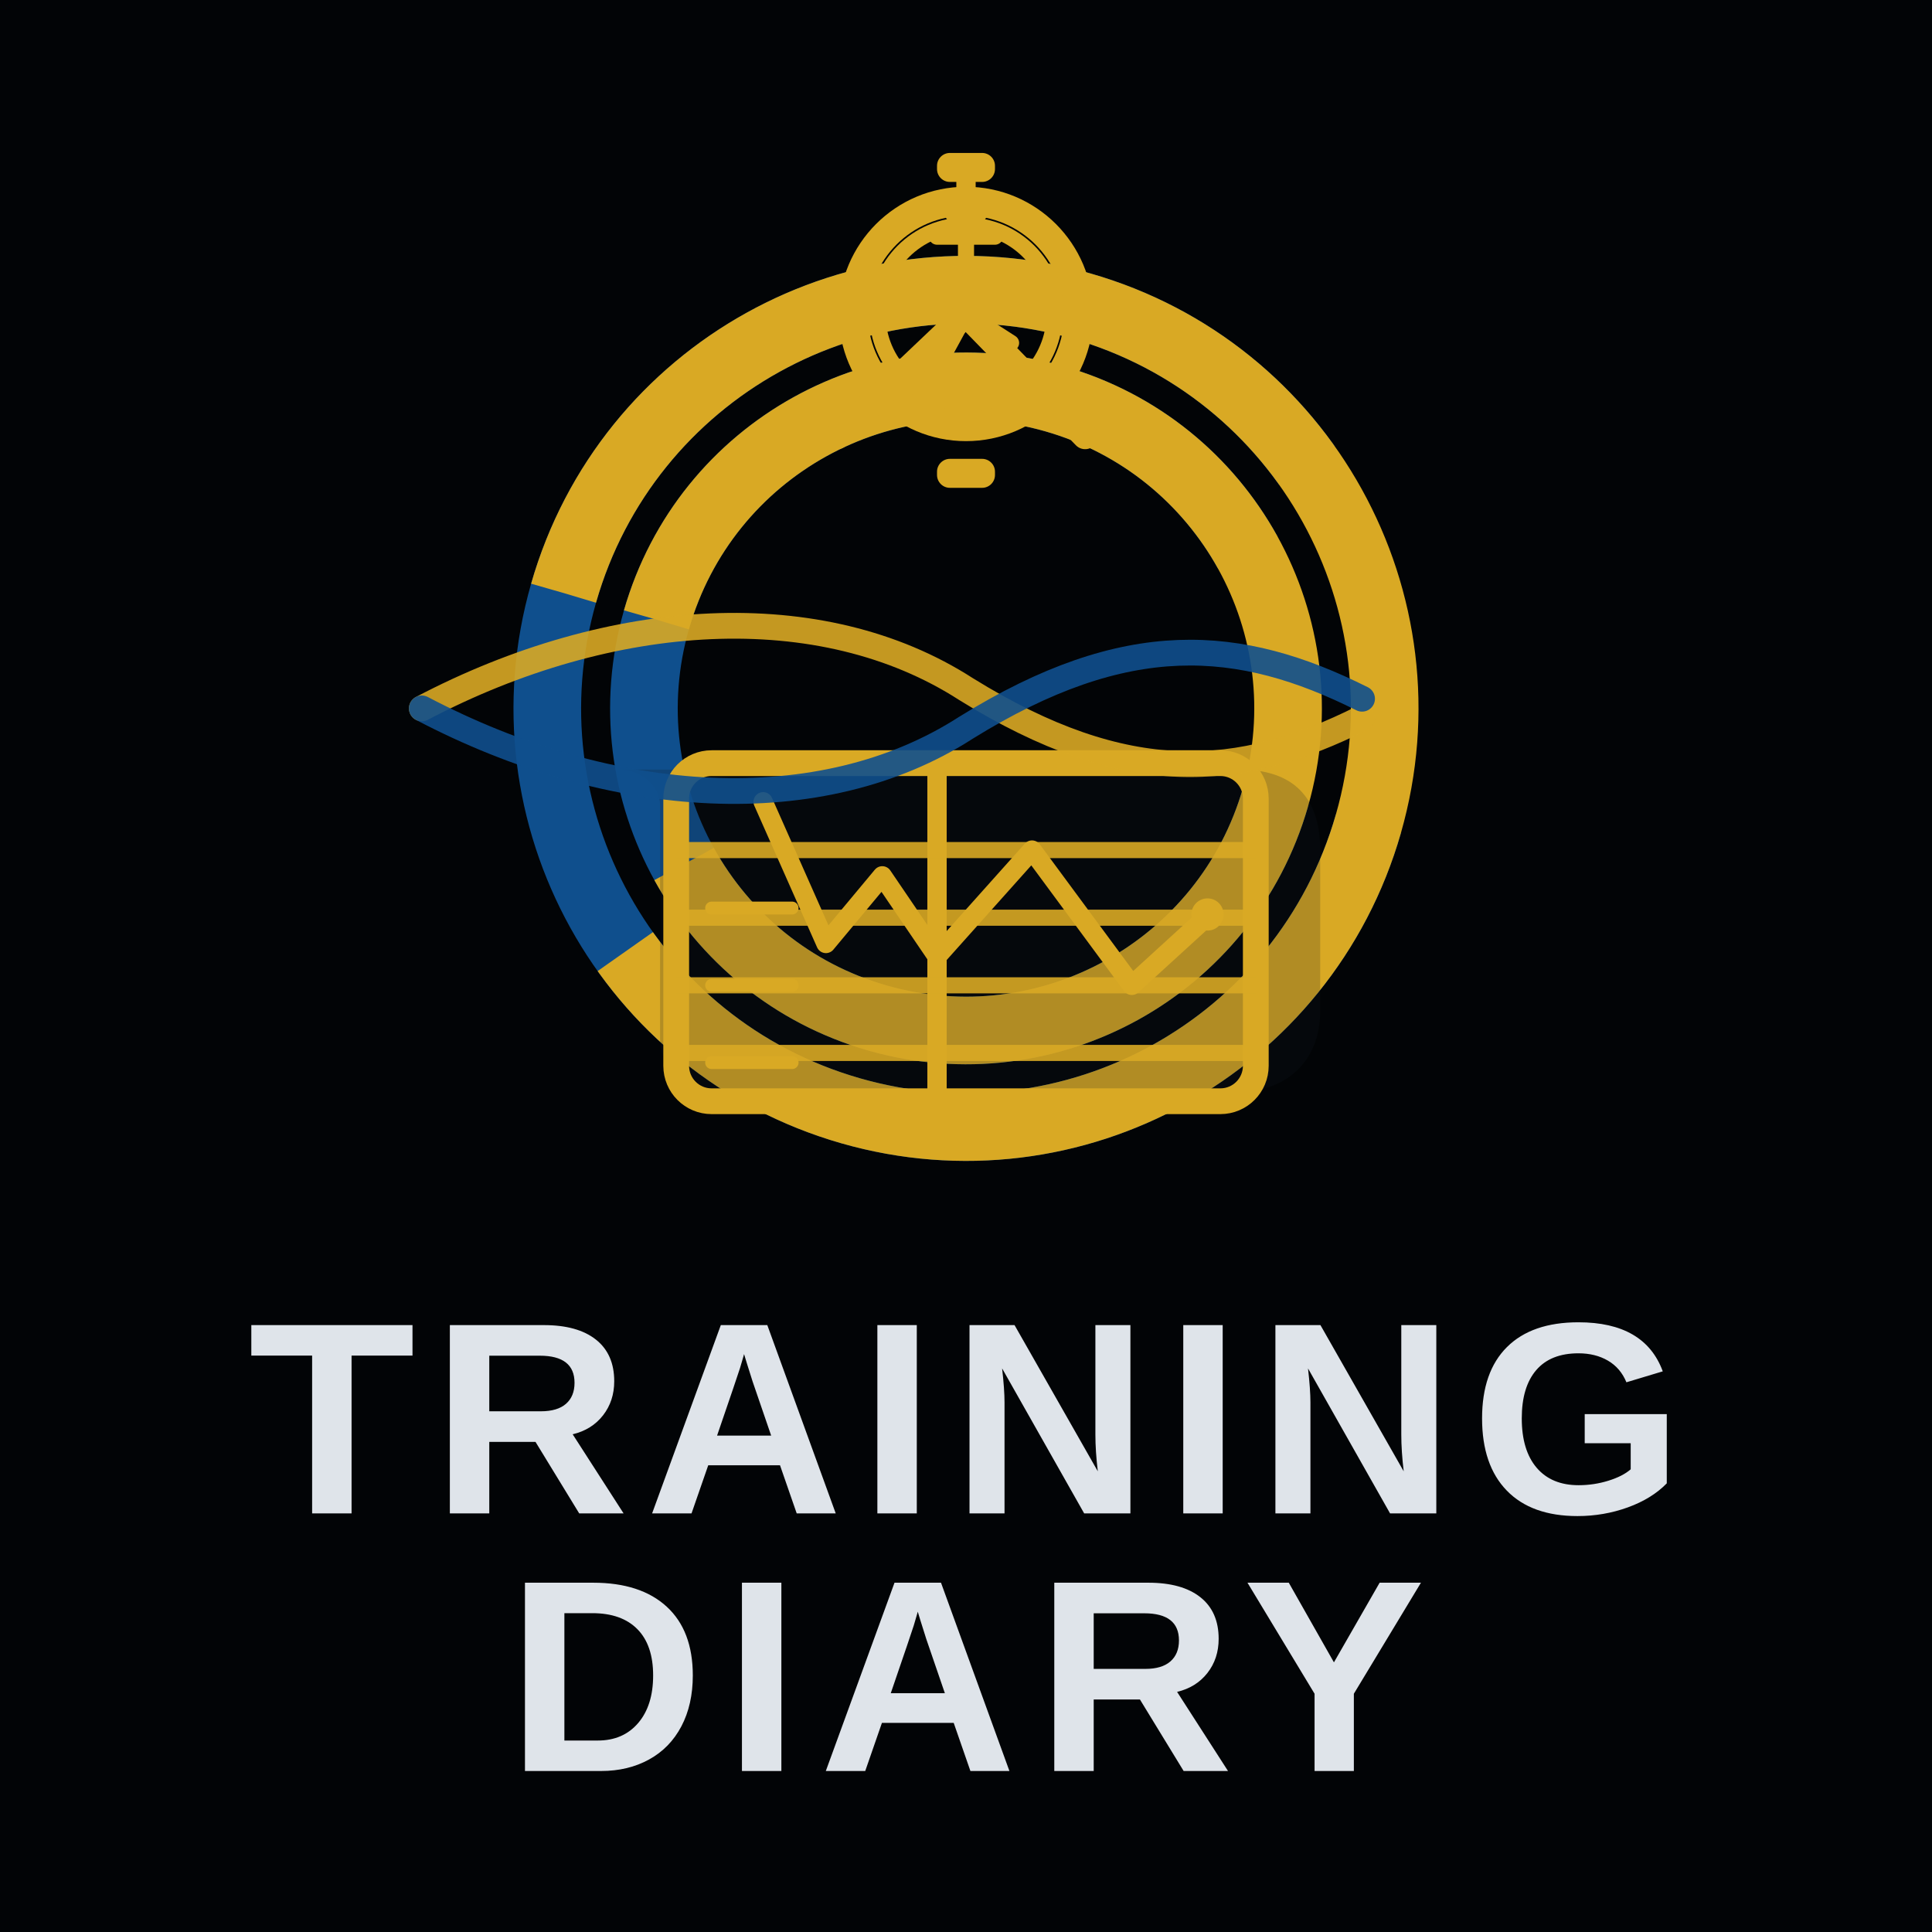
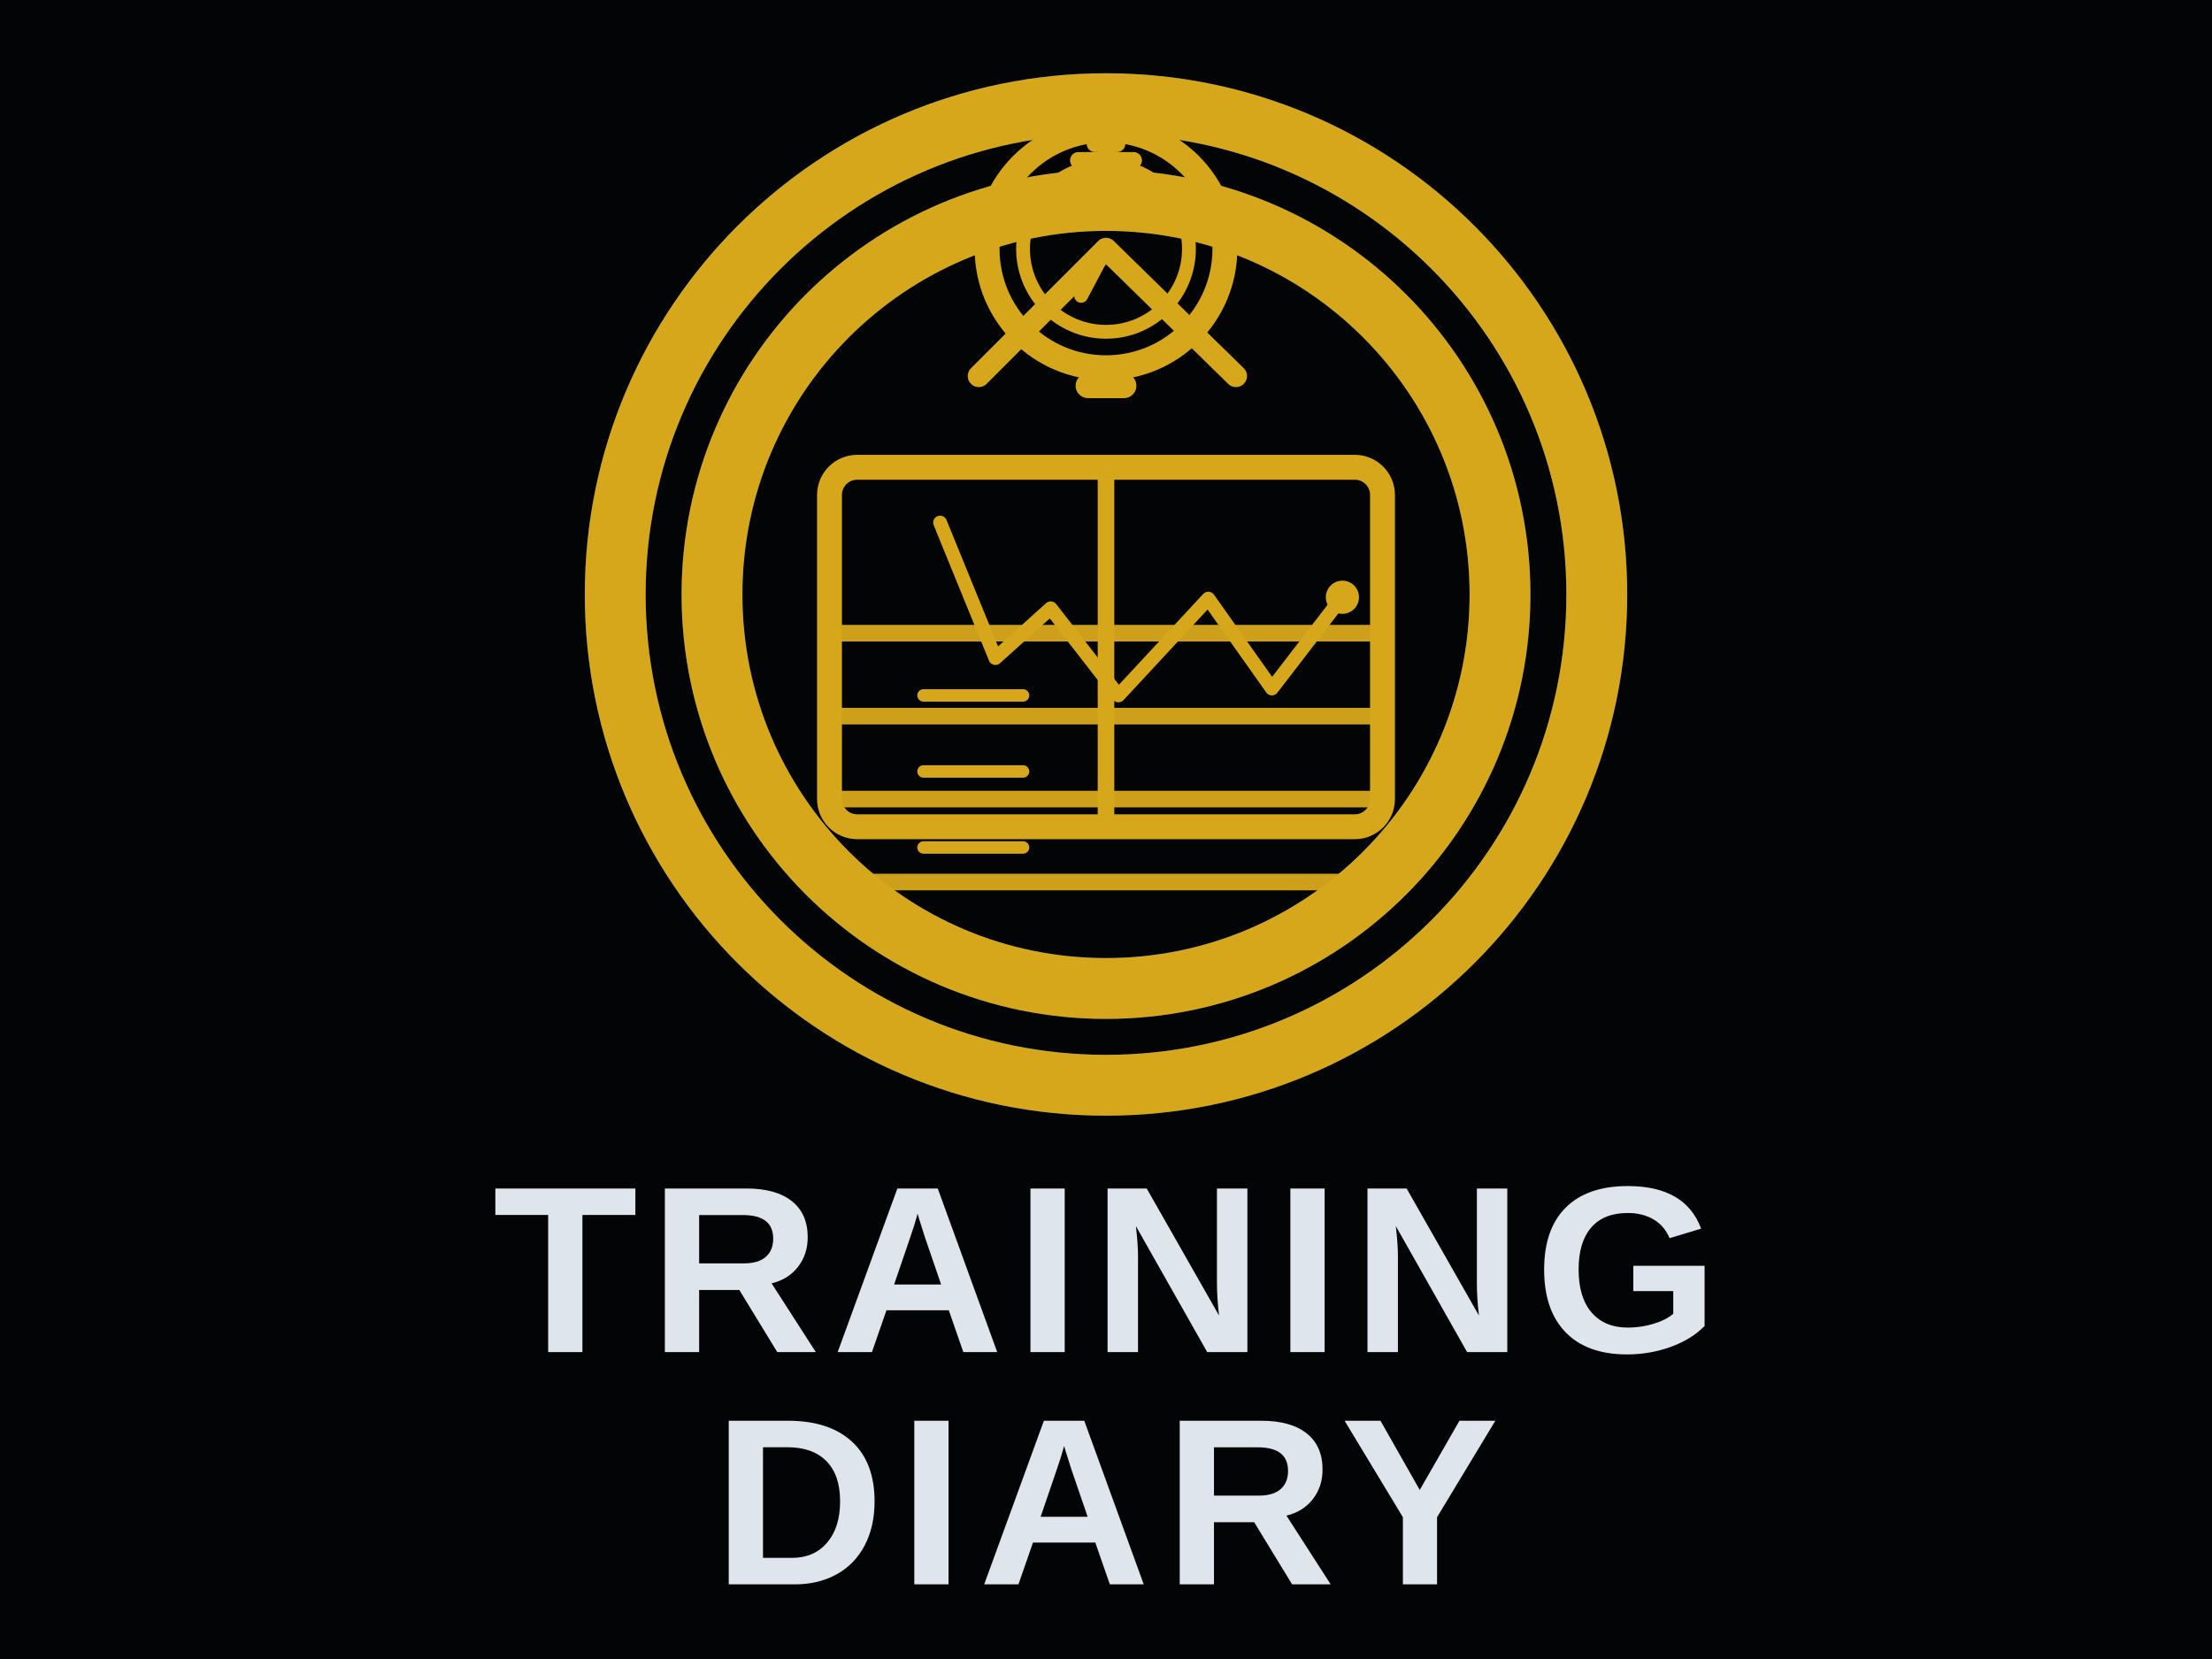
- <svg xmlns="http://www.w3.org/2000/svg" width="1200" height="1200" viewBox="0 0 1200 1200" role="img" aria-label="Training Diary logo">
-   <rect width="1200" height="1200" fill="#020406" />
-   <g transform="translate(600 440)">
-     <circle cx="0" cy="0" r="260" fill="none" stroke="#0f4f8d" stroke-width="42" stroke-dasharray="1400 760" transform="rotate(16)" />
-     <circle cx="0" cy="0" r="200" fill="none" stroke="#0f4f8d" stroke-width="42" stroke-dasharray="1100 590" transform="rotate(16)" />
-     <circle cx="0" cy="0" r="260" fill="none" stroke="#d9a924" stroke-width="42" stroke-dasharray="1400 760" transform="rotate(196)" />
-     <circle cx="0" cy="0" r="200" fill="none" stroke="#d9a924" stroke-width="42" stroke-dasharray="1100 590" transform="rotate(196)" />
-     <g transform="translate(0 -245)">
-       <circle cx="0" cy="0" r="70" fill="none" stroke="#d9a924" stroke-width="18" />
-       <circle cx="0" cy="0" r="55" fill="none" stroke="#d9a924" stroke-width="10" />
-       <path d="M0 -46 L0 -18 M0 0 L28 18 M0 0 L-18 33" stroke="#d9a924" stroke-width="10" stroke-linecap="round" stroke-linejoin="round" fill="none" />
-       <path d="M-18 -48 L18 -48" stroke="#d9a924" stroke-width="10" stroke-linecap="round" />
-       <path d="M-8 -62 L8 -62" stroke="#d9a924" stroke-width="10" stroke-linecap="round" />
-       <path d="M0 -82 L0 -60" stroke="#d9a924" stroke-width="12" stroke-linecap="round" />
-       <path d="M-80 76 L0 0 L74 76" stroke="#d9a924" stroke-width="16" stroke-linecap="round" stroke-linejoin="round" fill="none" />
-       <g fill="#d9a924">
-         <rect x="-18" y="-100" width="36" height="18" rx="8" />
-         <rect x="-18" y="90" width="36" height="18" rx="8" />
-       </g>
+ <svg xmlns="http://www.w3.org/2000/svg" viewBox="0 0 1600 1200" role="img" aria-label="Training Diary logo">
+   <rect width="1600" height="1200" fill="#020406" />
+   <g transform="translate(800 430)">
+     <path d="M -355 0              A 255 255 0 1 1 355 0              A 255 255 0 1 1 -355 0" fill="none" stroke="#0d4d8a" stroke-width="44" stroke-linecap="round" />
+     <path d="M -285 0              A 205 205 0 1 1 285 0              A 205 205 0 1 1 -285 0" fill="none" stroke="#0d4d8a" stroke-width="44" stroke-linecap="round" />
+     <path d="M -355 0              A 255 255 0 1 0 355 0              A 255 255 0 1 0 -355 0" fill="none" stroke="#d7a71b" stroke-width="44" stroke-linecap="round" />
+     <path d="M -285 0              A 205 205 0 1 0 285 0              A 205 205 0 1 0 -285 0" fill="none" stroke="#d7a71b" stroke-width="44" stroke-linecap="round" />
+     <g transform="translate(0 28)">
+       <rect x="-200" y="-120" width="400" height="260" rx="20" fill="none" stroke="#d7a71b" stroke-width="18" />
+       <path d="M0 -120 V140" stroke="#d7a71b" stroke-width="12" />
+       <path d="M-200 0 H200" stroke="#d7a71b" stroke-width="12" opacity="0.95" />
+       <path d="M-200 60 H200" stroke="#d7a71b" stroke-width="12" opacity="0.95" />
+       <path d="M-200 120 H200" stroke="#d7a71b" stroke-width="12" opacity="0.95" />
+       <path d="M-200 180 H200" stroke="#d7a71b" stroke-width="12" opacity="0.95" />
+       <path d="M-120 -80 L-80 18 L-40 -18 L9 45 L74 -25 L120 40 L170 -25" fill="none" stroke="#d7a71b" stroke-width="10" stroke-linecap="round" stroke-linejoin="round" />
+       <circle cx="171" cy="-26" r="12" fill="#d7a71b" />
+       <path d="M-132 45 H-60" stroke="#d7a71b" stroke-width="9" stroke-linecap="round" />
+       <path d="M-132 100 H-60" stroke="#d7a71b" stroke-width="9" stroke-linecap="round" />
+       <path d="M-132 155 H-60" stroke="#d7a71b" stroke-width="9" stroke-linecap="round" />
    </g>
-     <g>
-       <path d="M-215 38 H170 C203 38 220 55 220 88 V188 C220 220 198 238 170 238 H-155 C-174 238 -190 224 -190 205 V60 C-190 49 -201 38 -215 38Z" fill="#0d1a21" opacity="0.2" />
-       <rect x="-180" y="34" width="360" height="210" rx="22" fill="none" stroke="#d9a924" stroke-width="16" />
-       <path d="M-18 34 V244" stroke="#d9a924" stroke-width="12" />
-       <path d="M-180 88 H180" stroke="#d9a924" stroke-width="10" opacity="0.9" />
-       <path d="M-180 130 H180" stroke="#d9a924" stroke-width="10" opacity="0.9" />
-       <path d="M-180 172 H180" stroke="#d9a924" stroke-width="10" opacity="0.9" />
-       <path d="M-180 214 H180" stroke="#d9a924" stroke-width="10" opacity="0.9" />
-       <path d="M-126 58 L-87 146 L-52 104 L-18 154 L41 88 L103 172 L149 130" fill="none" stroke="#d9a924" stroke-width="12" stroke-linecap="round" stroke-linejoin="round" />
-       <circle cx="150" cy="128" r="10" fill="#d9a924" />
-       <path d="M-158 124 H-108" stroke="#d9a924" stroke-width="8" stroke-linecap="round" />
-       <path d="M-158 172 H-108" stroke="#d9a924" stroke-width="8" stroke-linecap="round" />
-       <path d="M-158 220 H-108" stroke="#d9a924" stroke-width="8" stroke-linecap="round" />
+     <g transform="translate(0 -250)">
+       <circle cx="0" cy="0" r="86" fill="none" stroke="#d7a71b" stroke-width="18" />
+       <circle cx="0" cy="0" r="60" fill="none" stroke="#d7a71b" stroke-width="10" />
+       <path d="M0 -58 L0 -24 M0 0 L28 24 M0 0 L-18 34" stroke="#d7a71b" stroke-width="10" stroke-linecap="round" stroke-linejoin="round" fill="none" />
+       <path d="M-20 -64 L20 -64" stroke="#d7a71b" stroke-width="12" stroke-linecap="round" />
+       <path d="M-8 -76 L8 -76" stroke="#d7a71b" stroke-width="12" stroke-linecap="round" />
+       <path d="M0 -92 L0 -70" stroke="#d7a71b" stroke-width="12" stroke-linecap="round" />
+       <path d="M-92 92 L0 0 L94 92" stroke="#d7a71b" stroke-width="16" stroke-linecap="round" stroke-linejoin="round" fill="none" />
+       <rect x="-22" y="-110" width="44" height="18" rx="9" fill="#d7a71b" />
+       <rect x="-22" y="90" width="44" height="18" rx="9" fill="#d7a71b" />
    </g>
-     <path d="M-338 0 C-220 -62, -90 -70, 0 -12 C 100 50, 170 44, 246 6" fill="none" stroke="#d9a924" stroke-width="16" stroke-linecap="round" opacity="0.9" />
-     <path d="M-338 0 C-220 62, -90 70, 0 12 C 100 -50, 170 -44, 246 -6" fill="none" stroke="#0f4f8d" stroke-width="16" stroke-linecap="round" opacity="0.9" />
  </g>
-   <g transform="translate(600 940)">
-     <text x="0" y="0" text-anchor="middle" font-size="170" font-weight="700" letter-spacing="10" fill="#dfe4ea" font-family="Arial, Helvetica, sans-serif">TRAINING</text>
-     <text x="0" y="160" text-anchor="middle" font-size="170" font-weight="700" letter-spacing="12" fill="#dfe4ea" font-family="Arial, Helvetica, sans-serif">DIARY</text>
+   <g transform="translate(800 978)">
+     <text x="0" y="0" text-anchor="middle" font-size="172" font-weight="700" letter-spacing="8" fill="#dfe5ec" font-family="Arial, Helvetica, sans-serif">TRAINING</text>
+     <text x="0" y="168" text-anchor="middle" font-size="172" font-weight="700" letter-spacing="10" fill="#dfe5ec" font-family="Arial, Helvetica, sans-serif">DIARY</text>
  </g>
</svg>
